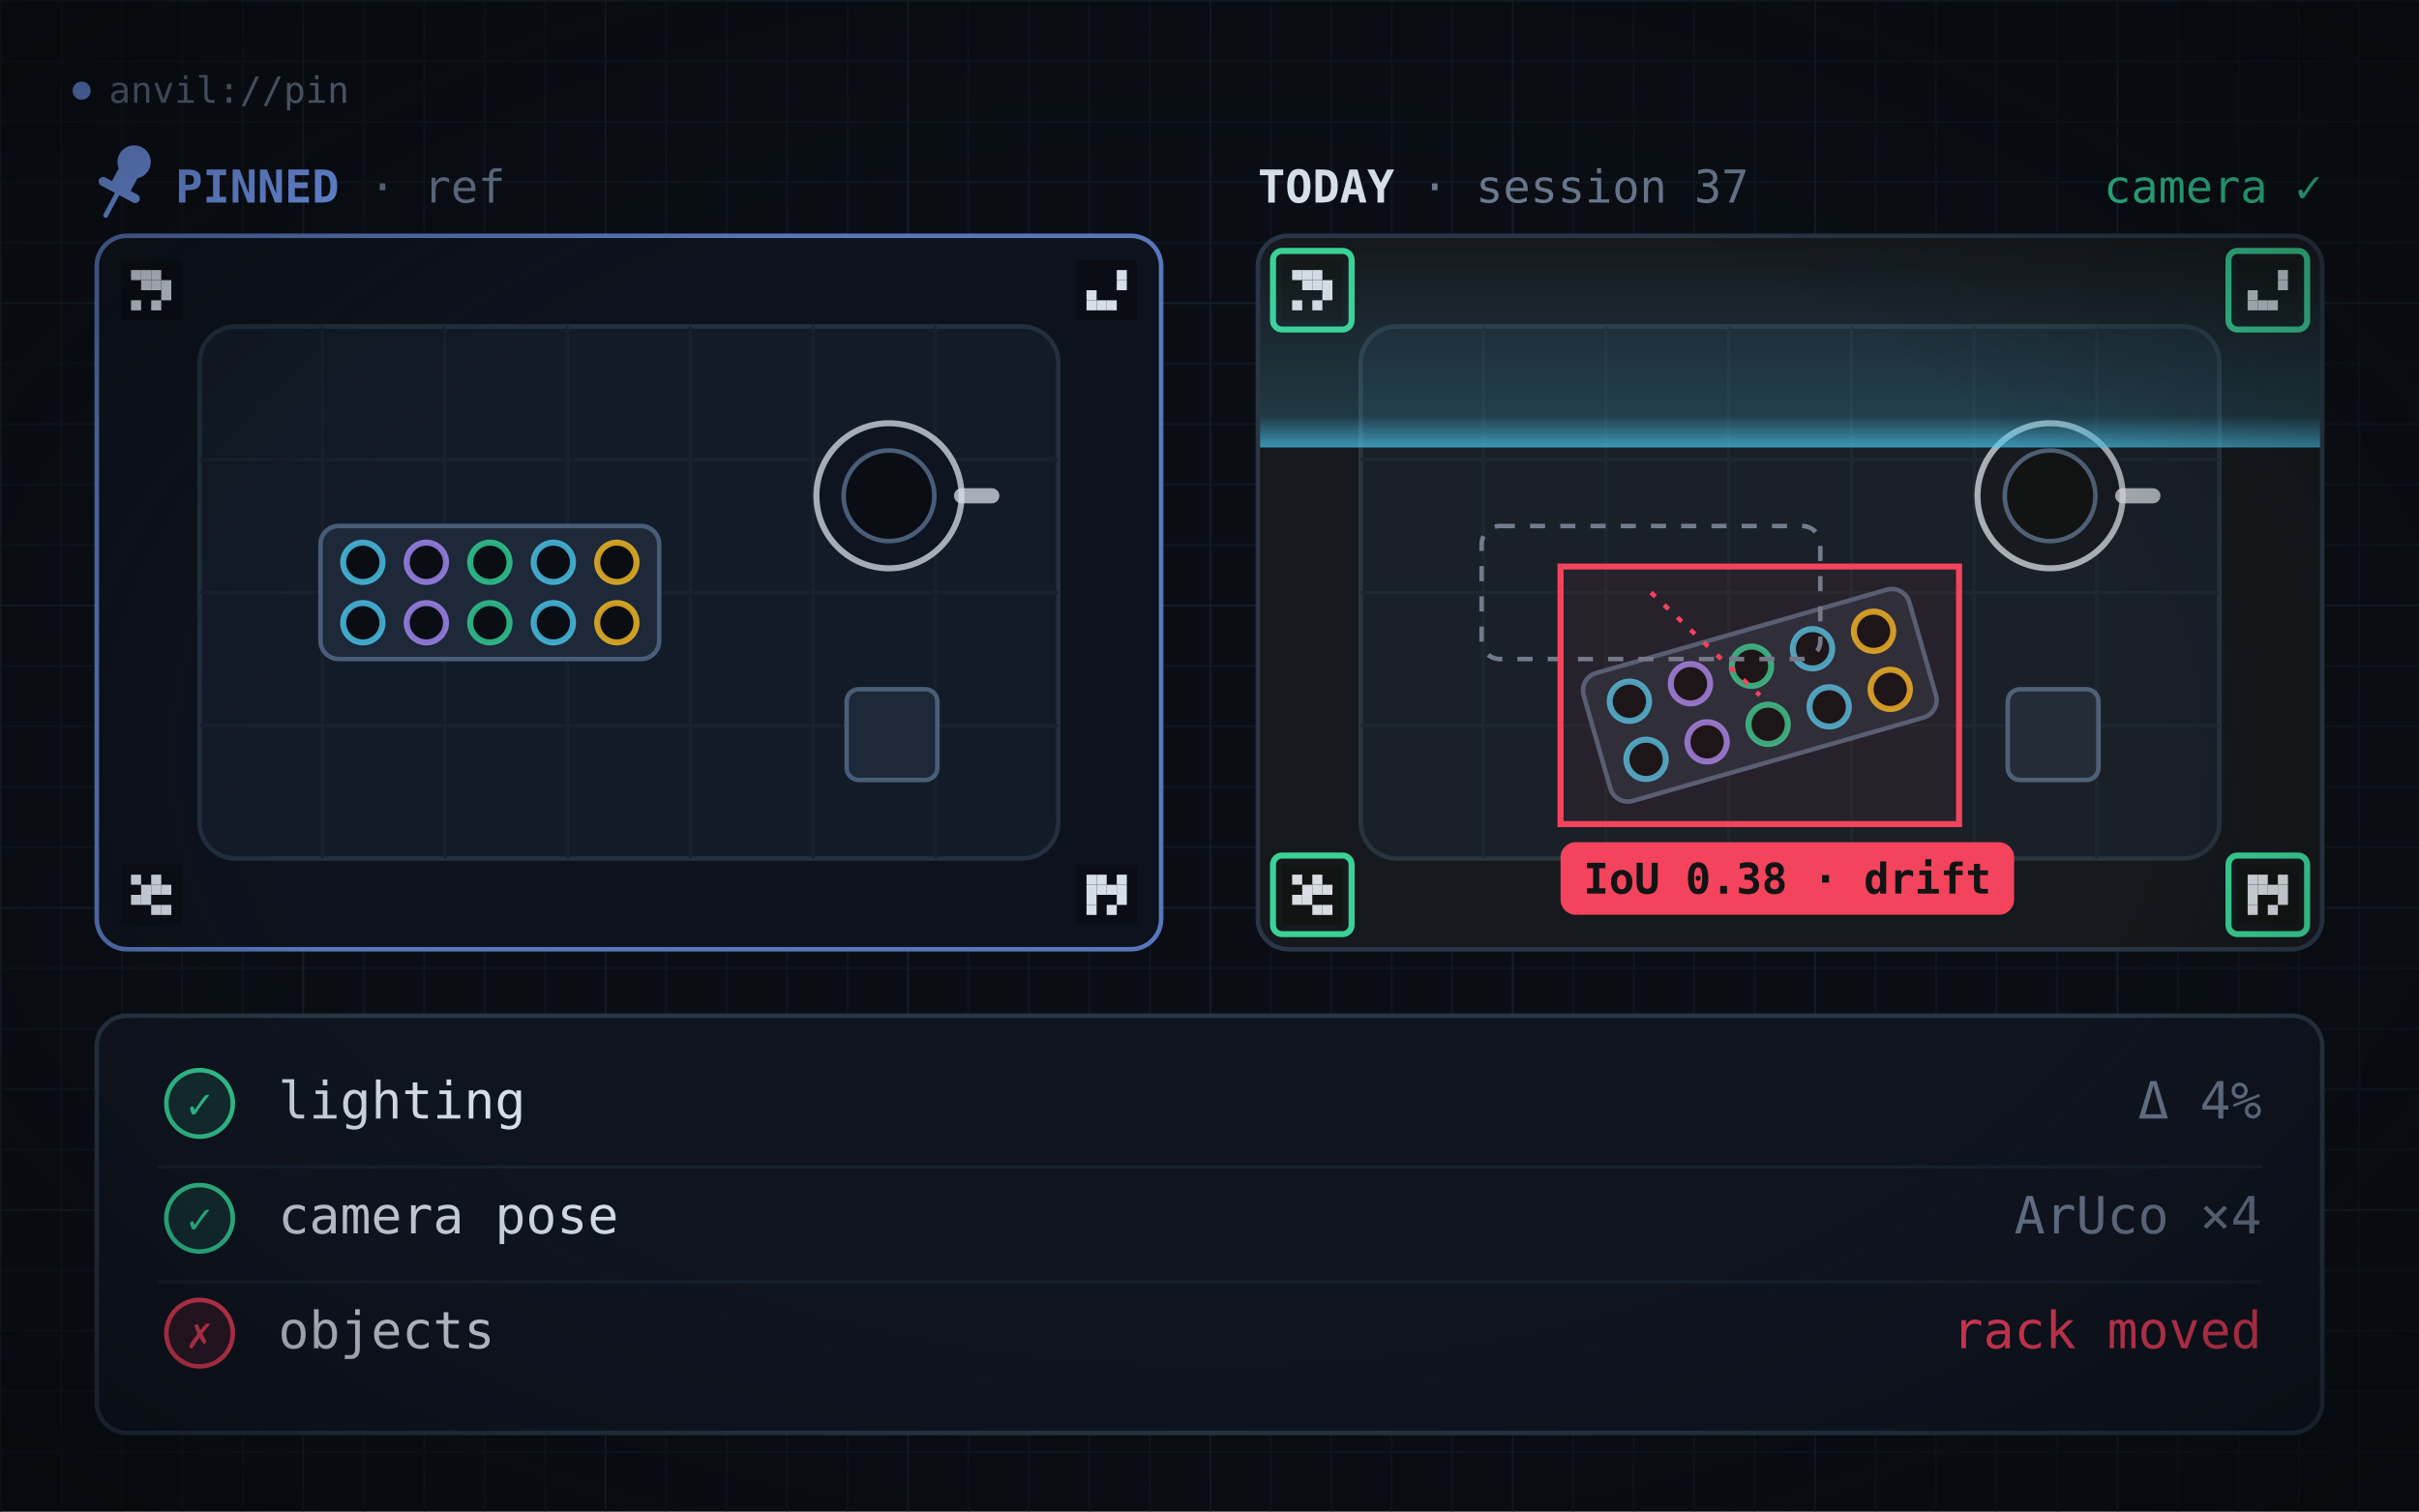
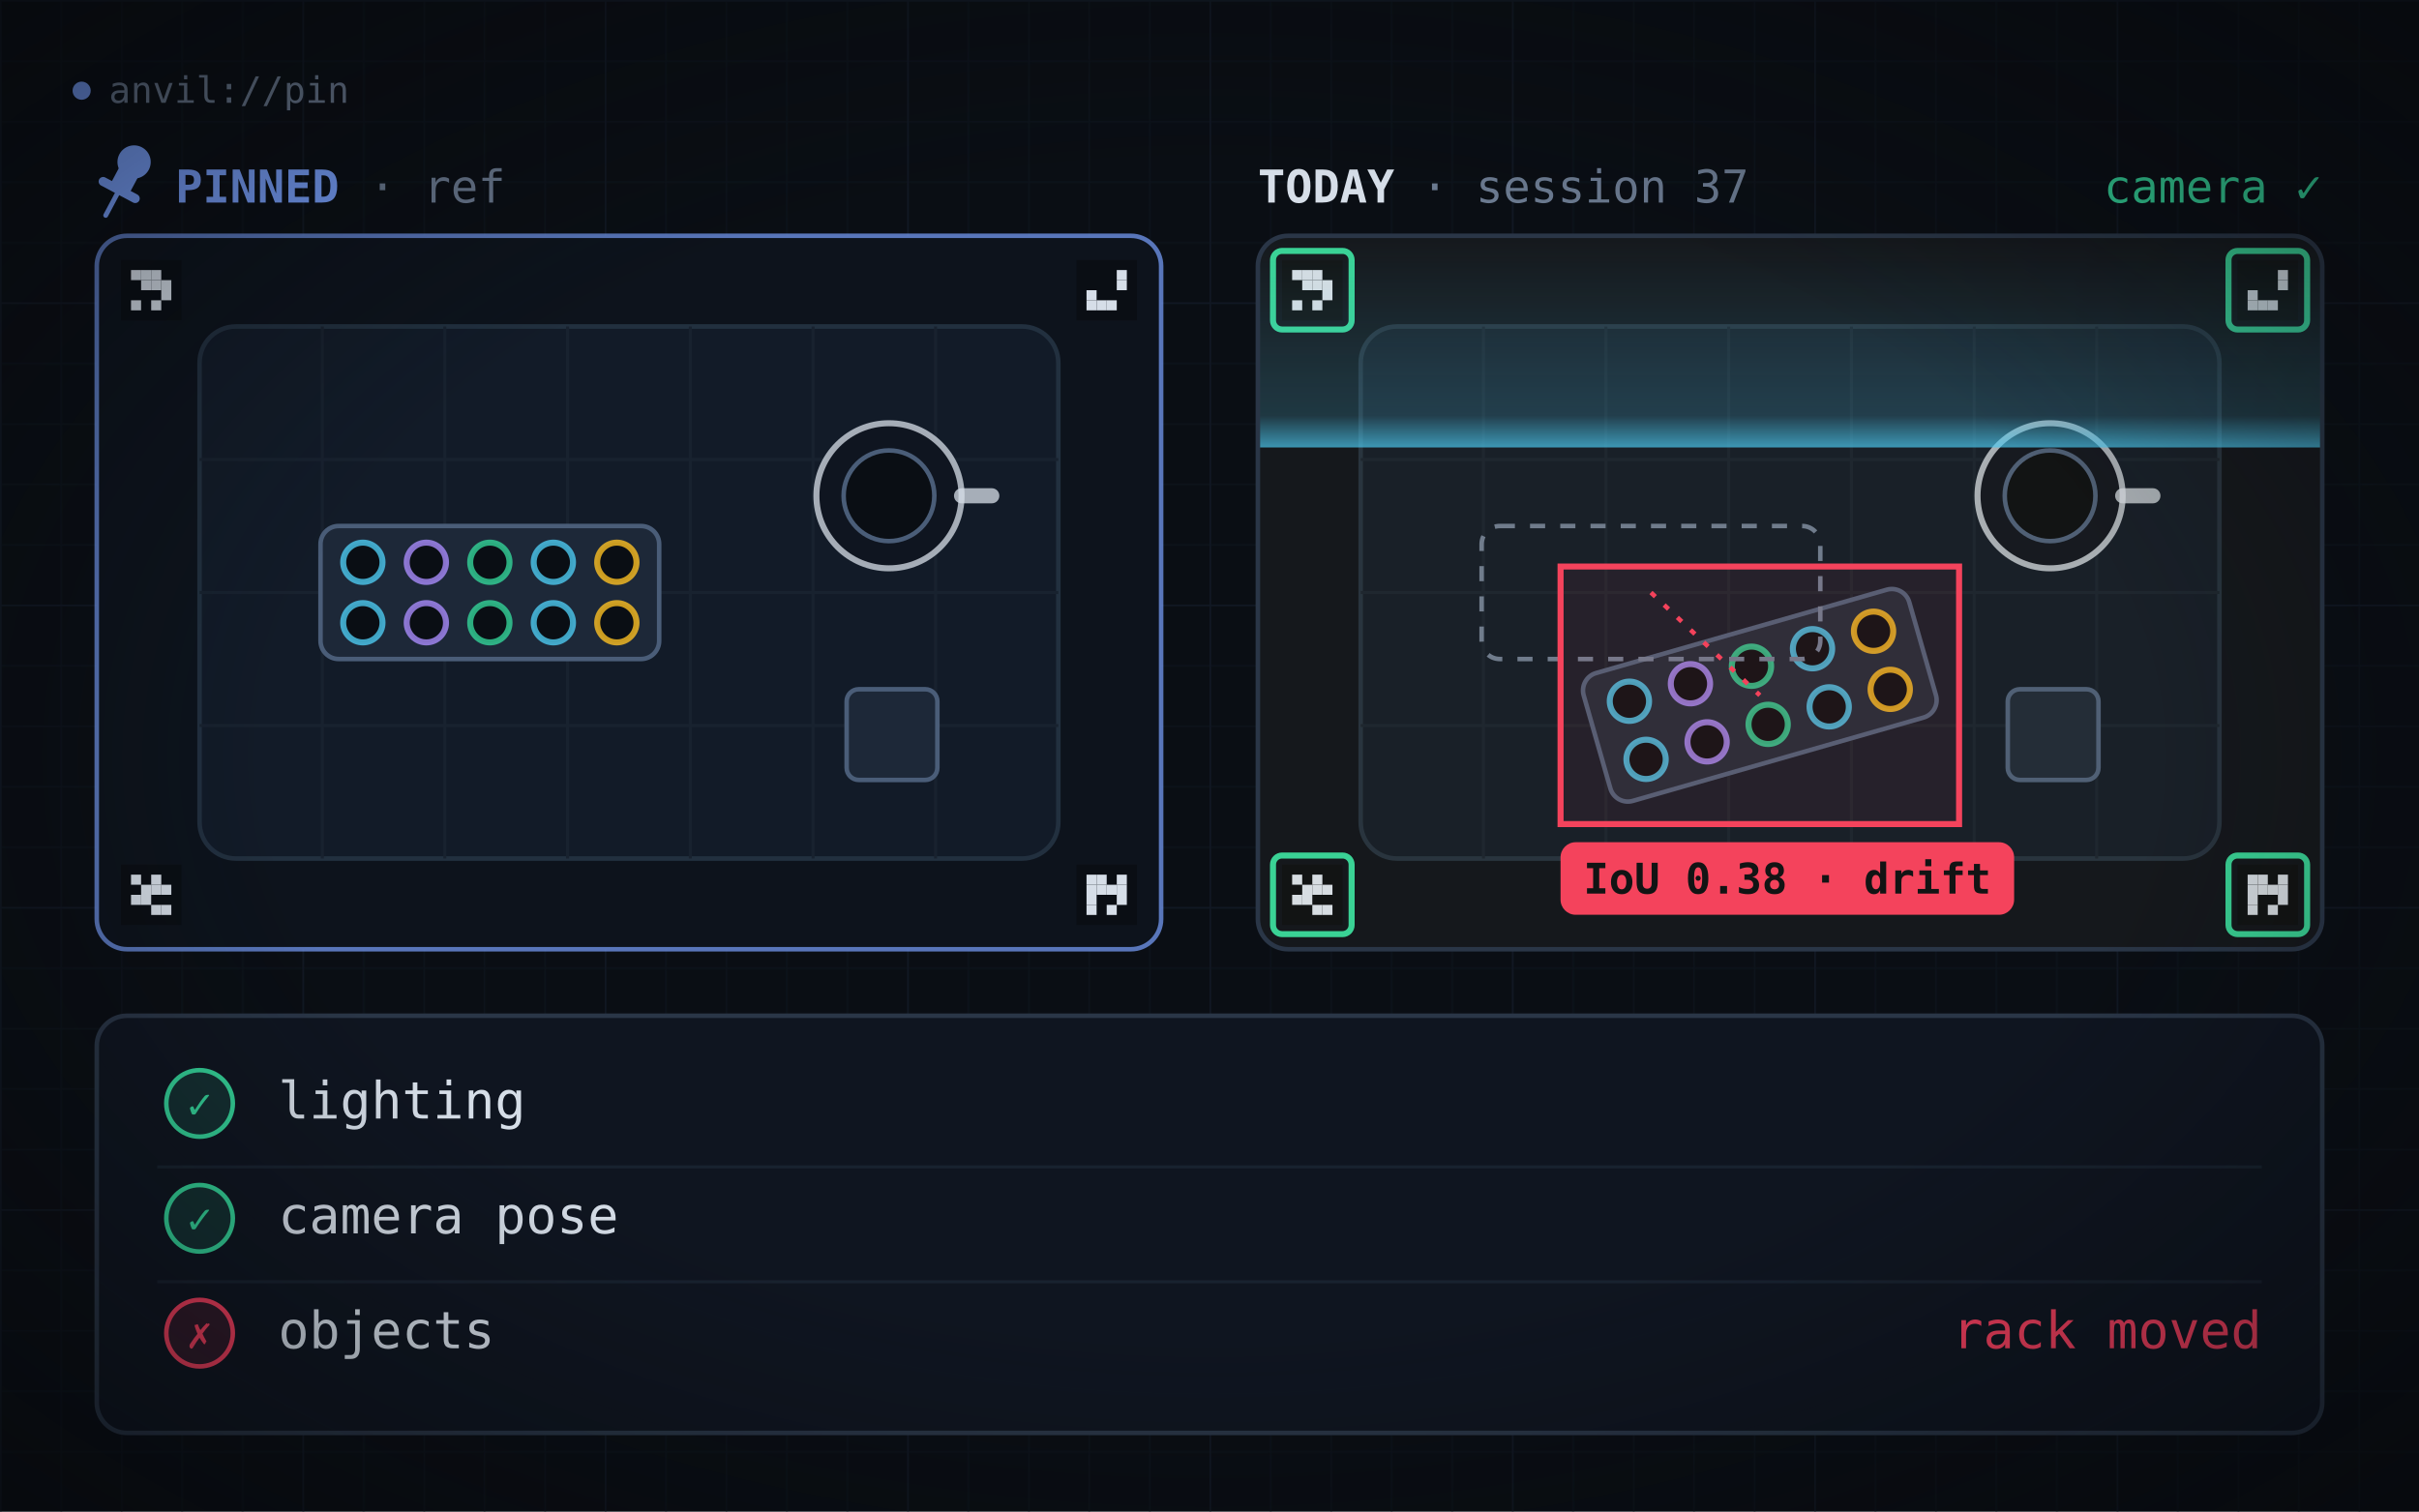
<svg xmlns="http://www.w3.org/2000/svg" viewBox="0 0 800 500" width="800" height="500" font-family="'JetBrains Mono','SF Mono',Menlo,Consolas,monospace">
  <defs>
    <pattern id="gmin" width="20" height="20" patternUnits="userSpaceOnUse">
-       <path d="M20 0H0V20" fill="none" stroke="#101722" stroke-width="1" />
+       <path d="M20 0H0V20" fill="none" stroke="#0d131b" stroke-width="1" />
    </pattern>
    <pattern id="gmaj" width="100" height="100" patternUnits="userSpaceOnUse">
      <rect width="100" height="100" fill="url(#gmin)" />
-       <path d="M100 0H0V100" fill="none" stroke="#151e2b" stroke-width="1" />
+       <path d="M100 0H0V100" fill="none" stroke="#111823" stroke-width="1" />
    </pattern>
    <radialGradient id="vig" cx="50%" cy="50%" r="70%">
      <stop offset="55%" stop-color="#05070a" stop-opacity="0" />
      <stop offset="100%" stop-color="#05070a" stop-opacity=".6" />
    </radialGradient>
    <linearGradient id="scan" x1="0" y1="0" x2="0" y2="1">
      <stop offset="0" stop-color="#4cc9f0" stop-opacity="0" />
      <stop offset=".85" stop-color="#4cc9f0" stop-opacity=".18" />
      <stop offset="1" stop-color="#4cc9f0" stop-opacity=".7" />
    </linearGradient>
    <clipPath id="fr">
      <rect x="0" y="0" width="352" height="236" rx="10" />
    </clipPath>
    <filter id="glow" x="-50%" y="-50%" width="200%" height="200%">
      <feGaussianBlur stdDeviation="5" result="b" />
      <feMerge>
        <feMergeNode in="b" />
        <feMergeNode in="SourceGraphic" />
      </feMerge>
    </filter>
  </defs>
  <style>
.scan{animation:scan 4.5s cubic-bezier(.45,0,.55,1) infinite}
@keyframes scan{0%{transform:translateY(-70px)}100%{transform:translateY(236px)}}
.bb{animation:bb 4.5s ease-in-out infinite}
@keyframes bb{0%,45%{stroke-opacity:1}60%{stroke-opacity:.45}75%,100%{stroke-opacity:1}}
@media (prefers-reduced-motion: reduce){*{animation:none!important}}
</style>
  <rect width="800" height="500" fill="#0a0e14" />
  <rect width="800" height="500" fill="url(#gmaj)" />
  <g transform="translate(42 58)">
    <g transform="rotate(28)" fill="#7aa2ff">
      <circle cx="0" cy="-5" r="5.5" />
      <rect x="-3.5" y="-2" width="7" height="7" />
      <rect x="-7.5" y="4" width="15" height="3" rx="1.5" />
      <path d="M0 7 V15" stroke="#7aa2ff" stroke-width="1.6" stroke-linecap="round" />
    </g>
  </g>
  <text x="58" y="67" font-size="15" fill="#7aa2ff" font-weight="600">PINNED</text>
  <text x="122" y="67" font-size="15" fill="#6b7a90">· ref</text>
  <text x="416" y="67" font-size="15" fill="#d6dee8" font-weight="600">TODAY</text>
  <text x="470" y="67" font-size="15" fill="#6b7a90">· session 37</text>
  <text x="768" y="67" font-size="15" fill="#34d399" text-anchor="end">camera ✓</text>
  <g transform="translate(32 78)">
    <rect x="0" y="0" width="352" height="236" rx="10" fill="#0d131c" />
    <rect x="34" y="30" width="284" height="176" rx="12" fill="#121b28" stroke="#22303f" stroke-width="1.5" />
    <line x1="74.6" y1="30" x2="74.6" y2="206" stroke="#18222f" />
    <line x1="115.1" y1="30" x2="115.1" y2="206" stroke="#18222f" />
    <line x1="155.7" y1="30" x2="155.7" y2="206" stroke="#18222f" />
    <line x1="196.3" y1="30" x2="196.3" y2="206" stroke="#18222f" />
    <line x1="236.9" y1="30" x2="236.9" y2="206" stroke="#18222f" />
    <line x1="277.4" y1="30" x2="277.4" y2="206" stroke="#18222f" />
    <line x1="34" y1="74.0" x2="318" y2="74.0" stroke="#18222f" />
    <line x1="34" y1="118.0" x2="318" y2="118.0" stroke="#18222f" />
    <line x1="34" y1="162.0" x2="318" y2="162.0" stroke="#18222f" />
    <circle cx="262" cy="86" r="24" fill="#0f1520" stroke="#d6dee8" stroke-opacity=".75" stroke-width="2" />
    <circle cx="262" cy="86" r="15" fill="#0a0e14" stroke="#4a5d78" stroke-width="1.5" />
    <path d="M286 86 h10" stroke="#d6dee8" stroke-opacity=".75" stroke-width="5" stroke-linecap="round" />
    <rect x="248" y="150" width="30" height="30" rx="4" fill="#1d2838" stroke="#4a5d78" stroke-width="1.5" />
    <g transform="translate(130 118) rotate(0)">
      <rect x="-56.0" y="-22.0" width="112" height="44" rx="6" fill="#1d2838" stroke="#4a5d78" stroke-width="1.5" />
      <circle cx="-42.0" cy="-10.0" r="6.5" fill="#0a0e14" stroke="#4cc9f0" stroke-opacity=".8" stroke-width="2" />
      <circle cx="-42.0" cy="10.0" r="6.5" fill="#0a0e14" stroke="#4cc9f0" stroke-opacity=".8" stroke-width="2" />
      <circle cx="-21.0" cy="-10.0" r="6.5" fill="#0a0e14" stroke="#a78bfa" stroke-opacity=".8" stroke-width="2" />
      <circle cx="-21.0" cy="10.0" r="6.5" fill="#0a0e14" stroke="#a78bfa" stroke-opacity=".8" stroke-width="2" />
      <circle cx="0.0" cy="-10.0" r="6.5" fill="#0a0e14" stroke="#34d399" stroke-opacity=".8" stroke-width="2" />
      <circle cx="0.0" cy="10.0" r="6.5" fill="#0a0e14" stroke="#34d399" stroke-opacity=".8" stroke-width="2" />
      <circle cx="21.0" cy="-10.0" r="6.5" fill="#0a0e14" stroke="#4cc9f0" stroke-opacity=".8" stroke-width="2" />
      <circle cx="21.0" cy="10.0" r="6.5" fill="#0a0e14" stroke="#4cc9f0" stroke-opacity=".8" stroke-width="2" />
      <circle cx="42.0" cy="-10.0" r="6.5" fill="#0a0e14" stroke="#fbbf24" stroke-opacity=".8" stroke-width="2" />
      <circle cx="42.0" cy="10.0" r="6.5" fill="#0a0e14" stroke="#fbbf24" stroke-opacity=".8" stroke-width="2" />
    </g>
    <rect x="8" y="8" width="20" height="20" fill="#0a0e14" />
    <rect x="11.33" y="11.33" width="3.33" height="3.33" fill="#d6dee8" />
    <rect x="11.33" y="21.33" width="3.33" height="3.33" fill="#d6dee8" />
    <rect x="14.67" y="11.33" width="3.33" height="3.33" fill="#d6dee8" />
    <rect x="14.67" y="14.67" width="3.33" height="3.33" fill="#d6dee8" />
    <rect x="18.00" y="11.33" width="3.33" height="3.33" fill="#d6dee8" />
    <rect x="18.00" y="14.67" width="3.33" height="3.33" fill="#d6dee8" />
    <rect x="18.00" y="21.33" width="3.33" height="3.33" fill="#d6dee8" />
    <rect x="21.33" y="14.67" width="3.33" height="3.33" fill="#d6dee8" />
    <rect x="21.33" y="18.00" width="3.33" height="3.33" fill="#d6dee8" />
    <rect x="324" y="8" width="20" height="20" fill="#0a0e14" />
    <rect x="327.33" y="18.00" width="3.33" height="3.33" fill="#d6dee8" />
    <rect x="327.33" y="21.33" width="3.33" height="3.33" fill="#d6dee8" />
    <rect x="330.67" y="21.33" width="3.33" height="3.33" fill="#d6dee8" />
    <rect x="334.00" y="21.33" width="3.33" height="3.33" fill="#d6dee8" />
    <rect x="337.33" y="11.33" width="3.33" height="3.33" fill="#d6dee8" />
    <rect x="337.33" y="14.67" width="3.33" height="3.33" fill="#d6dee8" />
    <rect x="8" y="208" width="20" height="20" fill="#0a0e14" />
    <rect x="11.33" y="211.33" width="3.33" height="3.33" fill="#d6dee8" />
    <rect x="11.33" y="218.00" width="3.33" height="3.33" fill="#d6dee8" />
    <rect x="14.67" y="214.67" width="3.33" height="3.33" fill="#d6dee8" />
    <rect x="14.67" y="218.00" width="3.33" height="3.33" fill="#d6dee8" />
    <rect x="18.00" y="211.33" width="3.33" height="3.33" fill="#d6dee8" />
    <rect x="18.00" y="214.67" width="3.33" height="3.33" fill="#d6dee8" />
    <rect x="18.00" y="221.33" width="3.33" height="3.33" fill="#d6dee8" />
    <rect x="21.33" y="214.67" width="3.33" height="3.33" fill="#d6dee8" />
    <rect x="21.33" y="221.33" width="3.33" height="3.33" fill="#d6dee8" />
    <rect x="324" y="208" width="20" height="20" fill="#0a0e14" />
    <rect x="327.33" y="211.33" width="3.33" height="3.33" fill="#d6dee8" />
    <rect x="327.33" y="214.67" width="3.33" height="3.33" fill="#d6dee8" />
    <rect x="327.33" y="218.00" width="3.33" height="3.33" fill="#d6dee8" />
    <rect x="327.33" y="221.33" width="3.33" height="3.33" fill="#d6dee8" />
    <rect x="330.67" y="211.33" width="3.33" height="3.33" fill="#d6dee8" />
    <rect x="330.67" y="214.67" width="3.33" height="3.33" fill="#d6dee8" />
    <rect x="334.00" y="214.67" width="3.33" height="3.33" fill="#d6dee8" />
    <rect x="334.00" y="221.33" width="3.33" height="3.33" fill="#d6dee8" />
    <rect x="337.33" y="211.33" width="3.33" height="3.33" fill="#d6dee8" />
    <rect x="337.33" y="214.67" width="3.33" height="3.33" fill="#d6dee8" />
    <rect x="337.33" y="218.00" width="3.33" height="3.33" fill="#d6dee8" />
    <rect width="352" height="236" rx="10" fill="none" stroke="#7aa2ff" stroke-opacity=".7" stroke-width="1.5" />
  </g>
  <g transform="translate(416 78)">
    <g clip-path="url(#fr)">
      <rect x="0" y="0" width="352" height="236" rx="10" fill="#0d131c" />
      <rect x="34" y="30" width="284" height="176" rx="12" fill="#121b28" stroke="#22303f" stroke-width="1.5" />
      <line x1="74.6" y1="30" x2="74.6" y2="206" stroke="#18222f" />
      <line x1="115.1" y1="30" x2="115.1" y2="206" stroke="#18222f" />
      <line x1="155.7" y1="30" x2="155.7" y2="206" stroke="#18222f" />
      <line x1="196.3" y1="30" x2="196.3" y2="206" stroke="#18222f" />
      <line x1="236.9" y1="30" x2="236.9" y2="206" stroke="#18222f" />
      <line x1="277.4" y1="30" x2="277.4" y2="206" stroke="#18222f" />
      <line x1="34" y1="74.0" x2="318" y2="74.0" stroke="#18222f" />
      <line x1="34" y1="118.0" x2="318" y2="118.0" stroke="#18222f" />
      <line x1="34" y1="162.0" x2="318" y2="162.0" stroke="#18222f" />
      <circle cx="262" cy="86" r="24" fill="#0f1520" stroke="#d6dee8" stroke-opacity=".75" stroke-width="2" />
      <circle cx="262" cy="86" r="15" fill="#0a0e14" stroke="#4a5d78" stroke-width="1.5" />
      <path d="M286 86 h10" stroke="#d6dee8" stroke-opacity=".75" stroke-width="5" stroke-linecap="round" />
      <rect x="248" y="150" width="30" height="30" rx="4" fill="#1d2838" stroke="#4a5d78" stroke-width="1.5" />
      <g transform="translate(166 152) rotate(-16)">
        <rect x="-56.0" y="-22.0" width="112" height="44" rx="6" fill="#1d2838" stroke="#4a5d78" stroke-width="1.5" />
        <circle cx="-42.0" cy="-10.0" r="6.5" fill="#0a0e14" stroke="#4cc9f0" stroke-opacity=".8" stroke-width="2" />
        <circle cx="-42.0" cy="10.0" r="6.5" fill="#0a0e14" stroke="#4cc9f0" stroke-opacity=".8" stroke-width="2" />
        <circle cx="-21.0" cy="-10.0" r="6.5" fill="#0a0e14" stroke="#a78bfa" stroke-opacity=".8" stroke-width="2" />
        <circle cx="-21.0" cy="10.0" r="6.5" fill="#0a0e14" stroke="#a78bfa" stroke-opacity=".8" stroke-width="2" />
        <circle cx="0.0" cy="-10.0" r="6.5" fill="#0a0e14" stroke="#34d399" stroke-opacity=".8" stroke-width="2" />
        <circle cx="0.0" cy="10.0" r="6.5" fill="#0a0e14" stroke="#34d399" stroke-opacity=".8" stroke-width="2" />
        <circle cx="21.0" cy="-10.0" r="6.5" fill="#0a0e14" stroke="#4cc9f0" stroke-opacity=".8" stroke-width="2" />
        <circle cx="21.0" cy="10.0" r="6.5" fill="#0a0e14" stroke="#4cc9f0" stroke-opacity=".8" stroke-width="2" />
        <circle cx="42.0" cy="-10.0" r="6.5" fill="#0a0e14" stroke="#fbbf24" stroke-opacity=".8" stroke-width="2" />
        <circle cx="42.0" cy="10.0" r="6.5" fill="#0a0e14" stroke="#fbbf24" stroke-opacity=".8" stroke-width="2" />
      </g>
      <rect x="8" y="8" width="20" height="20" fill="#0a0e14" />
      <rect x="11.33" y="11.33" width="3.33" height="3.33" fill="#d6dee8" />
      <rect x="11.33" y="21.33" width="3.33" height="3.33" fill="#d6dee8" />
      <rect x="14.67" y="11.33" width="3.33" height="3.33" fill="#d6dee8" />
      <rect x="14.67" y="14.67" width="3.33" height="3.33" fill="#d6dee8" />
      <rect x="18.00" y="11.33" width="3.33" height="3.33" fill="#d6dee8" />
      <rect x="18.00" y="14.67" width="3.33" height="3.33" fill="#d6dee8" />
      <rect x="18.00" y="21.33" width="3.33" height="3.33" fill="#d6dee8" />
      <rect x="21.33" y="14.67" width="3.33" height="3.33" fill="#d6dee8" />
      <rect x="21.33" y="18.00" width="3.33" height="3.33" fill="#d6dee8" />
      <rect x="324" y="8" width="20" height="20" fill="#0a0e14" />
      <rect x="327.33" y="18.00" width="3.33" height="3.33" fill="#d6dee8" />
      <rect x="327.33" y="21.33" width="3.33" height="3.33" fill="#d6dee8" />
      <rect x="330.67" y="21.33" width="3.33" height="3.33" fill="#d6dee8" />
      <rect x="334.00" y="21.33" width="3.33" height="3.33" fill="#d6dee8" />
      <rect x="337.33" y="11.33" width="3.33" height="3.33" fill="#d6dee8" />
      <rect x="337.33" y="14.67" width="3.33" height="3.33" fill="#d6dee8" />
      <rect x="8" y="208" width="20" height="20" fill="#0a0e14" />
      <rect x="11.33" y="211.33" width="3.33" height="3.33" fill="#d6dee8" />
      <rect x="11.33" y="218.00" width="3.33" height="3.33" fill="#d6dee8" />
      <rect x="14.67" y="214.67" width="3.33" height="3.33" fill="#d6dee8" />
      <rect x="14.67" y="218.00" width="3.33" height="3.33" fill="#d6dee8" />
      <rect x="18.00" y="211.33" width="3.33" height="3.33" fill="#d6dee8" />
      <rect x="18.00" y="214.67" width="3.33" height="3.33" fill="#d6dee8" />
      <rect x="18.00" y="221.33" width="3.33" height="3.33" fill="#d6dee8" />
      <rect x="21.33" y="214.67" width="3.33" height="3.33" fill="#d6dee8" />
      <rect x="21.33" y="221.33" width="3.33" height="3.33" fill="#d6dee8" />
      <rect x="324" y="208" width="20" height="20" fill="#0a0e14" />
      <rect x="327.33" y="211.33" width="3.33" height="3.33" fill="#d6dee8" />
      <rect x="327.33" y="214.67" width="3.33" height="3.33" fill="#d6dee8" />
      <rect x="327.33" y="218.00" width="3.33" height="3.33" fill="#d6dee8" />
      <rect x="327.33" y="221.33" width="3.33" height="3.33" fill="#d6dee8" />
      <rect x="330.67" y="211.33" width="3.33" height="3.33" fill="#d6dee8" />
      <rect x="330.67" y="214.67" width="3.33" height="3.33" fill="#d6dee8" />
      <rect x="334.00" y="214.67" width="3.33" height="3.33" fill="#d6dee8" />
      <rect x="334.00" y="221.33" width="3.33" height="3.33" fill="#d6dee8" />
      <rect x="337.33" y="211.33" width="3.33" height="3.33" fill="#d6dee8" />
      <rect x="337.33" y="214.67" width="3.33" height="3.33" fill="#d6dee8" />
      <rect x="337.33" y="218.00" width="3.33" height="3.33" fill="#d6dee8" />
      <g transform="translate(130 118) rotate(0)">
        <rect x="-56.0" y="-22.0" width="112" height="44" rx="6" fill="none" stroke="#6b7a90" stroke-width="1.5" stroke-dasharray="5 5" />
      </g>
      <path d="M130 118 L166 152" stroke="#f43f5e" stroke-width="1.5" stroke-dasharray="2 4" />
      <rect class="bb" x="100.1" y="109.4" width="131.8" height="85.2" fill="#f43f5e" fill-opacity=".06" stroke="#f43f5e" stroke-width="2" />
      <rect x="5" y="5" width="26" height="26" rx="3" fill="none" stroke="#34d399" stroke-width="2" />
      <rect x="321" y="5" width="26" height="26" rx="3" fill="none" stroke="#34d399" stroke-width="2" />
      <rect x="5" y="205" width="26" height="26" rx="3" fill="none" stroke="#34d399" stroke-width="2" />
      <rect x="321" y="205" width="26" height="26" rx="3" fill="none" stroke="#34d399" stroke-width="2" />
      <g transform="translate(100.1 200.6)">
        <rect width="150" height="24" rx="5" fill="#f43f5e" />
        <text x="75" y="17" text-anchor="middle" font-size="14" fill="#0a0e14" font-weight="700">IoU 0.38 · drift</text>
      </g>
      <rect width="352" height="236" fill="#fbbf24" fill-opacity=".035" />
      <rect class="scan" x="0" y="0" width="352" height="70" fill="url(#scan)" />
    </g>
    <rect width="352" height="236" rx="10" fill="none" stroke="#2a3647" stroke-width="1.5" />
  </g>
  <g transform="translate(32 336)">
    <rect width="736" height="138" rx="10" fill="#0f1520" stroke="#2a3647" stroke-width="1.5" />
    <circle cx="34" cy="29" r="11" fill="#34d399" fill-opacity=".14" stroke="#34d399" stroke-width="1.5" />
    <text x="34" y="34" font-size="14" fill="#34d399" text-anchor="middle" font-weight="700">✓</text>
    <text x="60" y="34" font-size="17" fill="#d6dee8">lighting</text>
-     <text x="716" y="34" font-size="17" fill="#6b7a90" text-anchor="end">Δ 4%</text>
    <line x1="20" y1="50" x2="716" y2="50" stroke="#18222f" />
    <circle cx="34" cy="67" r="11" fill="#34d399" fill-opacity=".14" stroke="#34d399" stroke-width="1.5" />
    <text x="34" y="72" font-size="14" fill="#34d399" text-anchor="middle" font-weight="700">✓</text>
    <text x="60" y="72" font-size="17" fill="#d6dee8">camera pose</text>
-     <text x="716" y="72" font-size="17" fill="#6b7a90" text-anchor="end">ArUco ×4</text>
    <line x1="20" y1="88" x2="716" y2="88" stroke="#18222f" />
    <circle cx="34" cy="105" r="11" fill="#f43f5e" fill-opacity=".14" stroke="#f43f5e" stroke-width="1.5" />
    <text x="34" y="110" font-size="14" fill="#f43f5e" text-anchor="middle" font-weight="700">✗</text>
    <text x="60" y="110" font-size="17" fill="#d6dee8">objects</text>
    <text x="716" y="110" font-size="17" fill="#f43f5e" text-anchor="end">rack moved</text>
  </g>
  <circle cx="27" cy="30" r="3" fill="#7aa2ff" />
  <text x="36" y="34" font-size="12" fill="#6b7a90">anvil://pin</text>
  <rect width="800" height="500" fill="url(#vig)" pointer-events="none" />
</svg>
